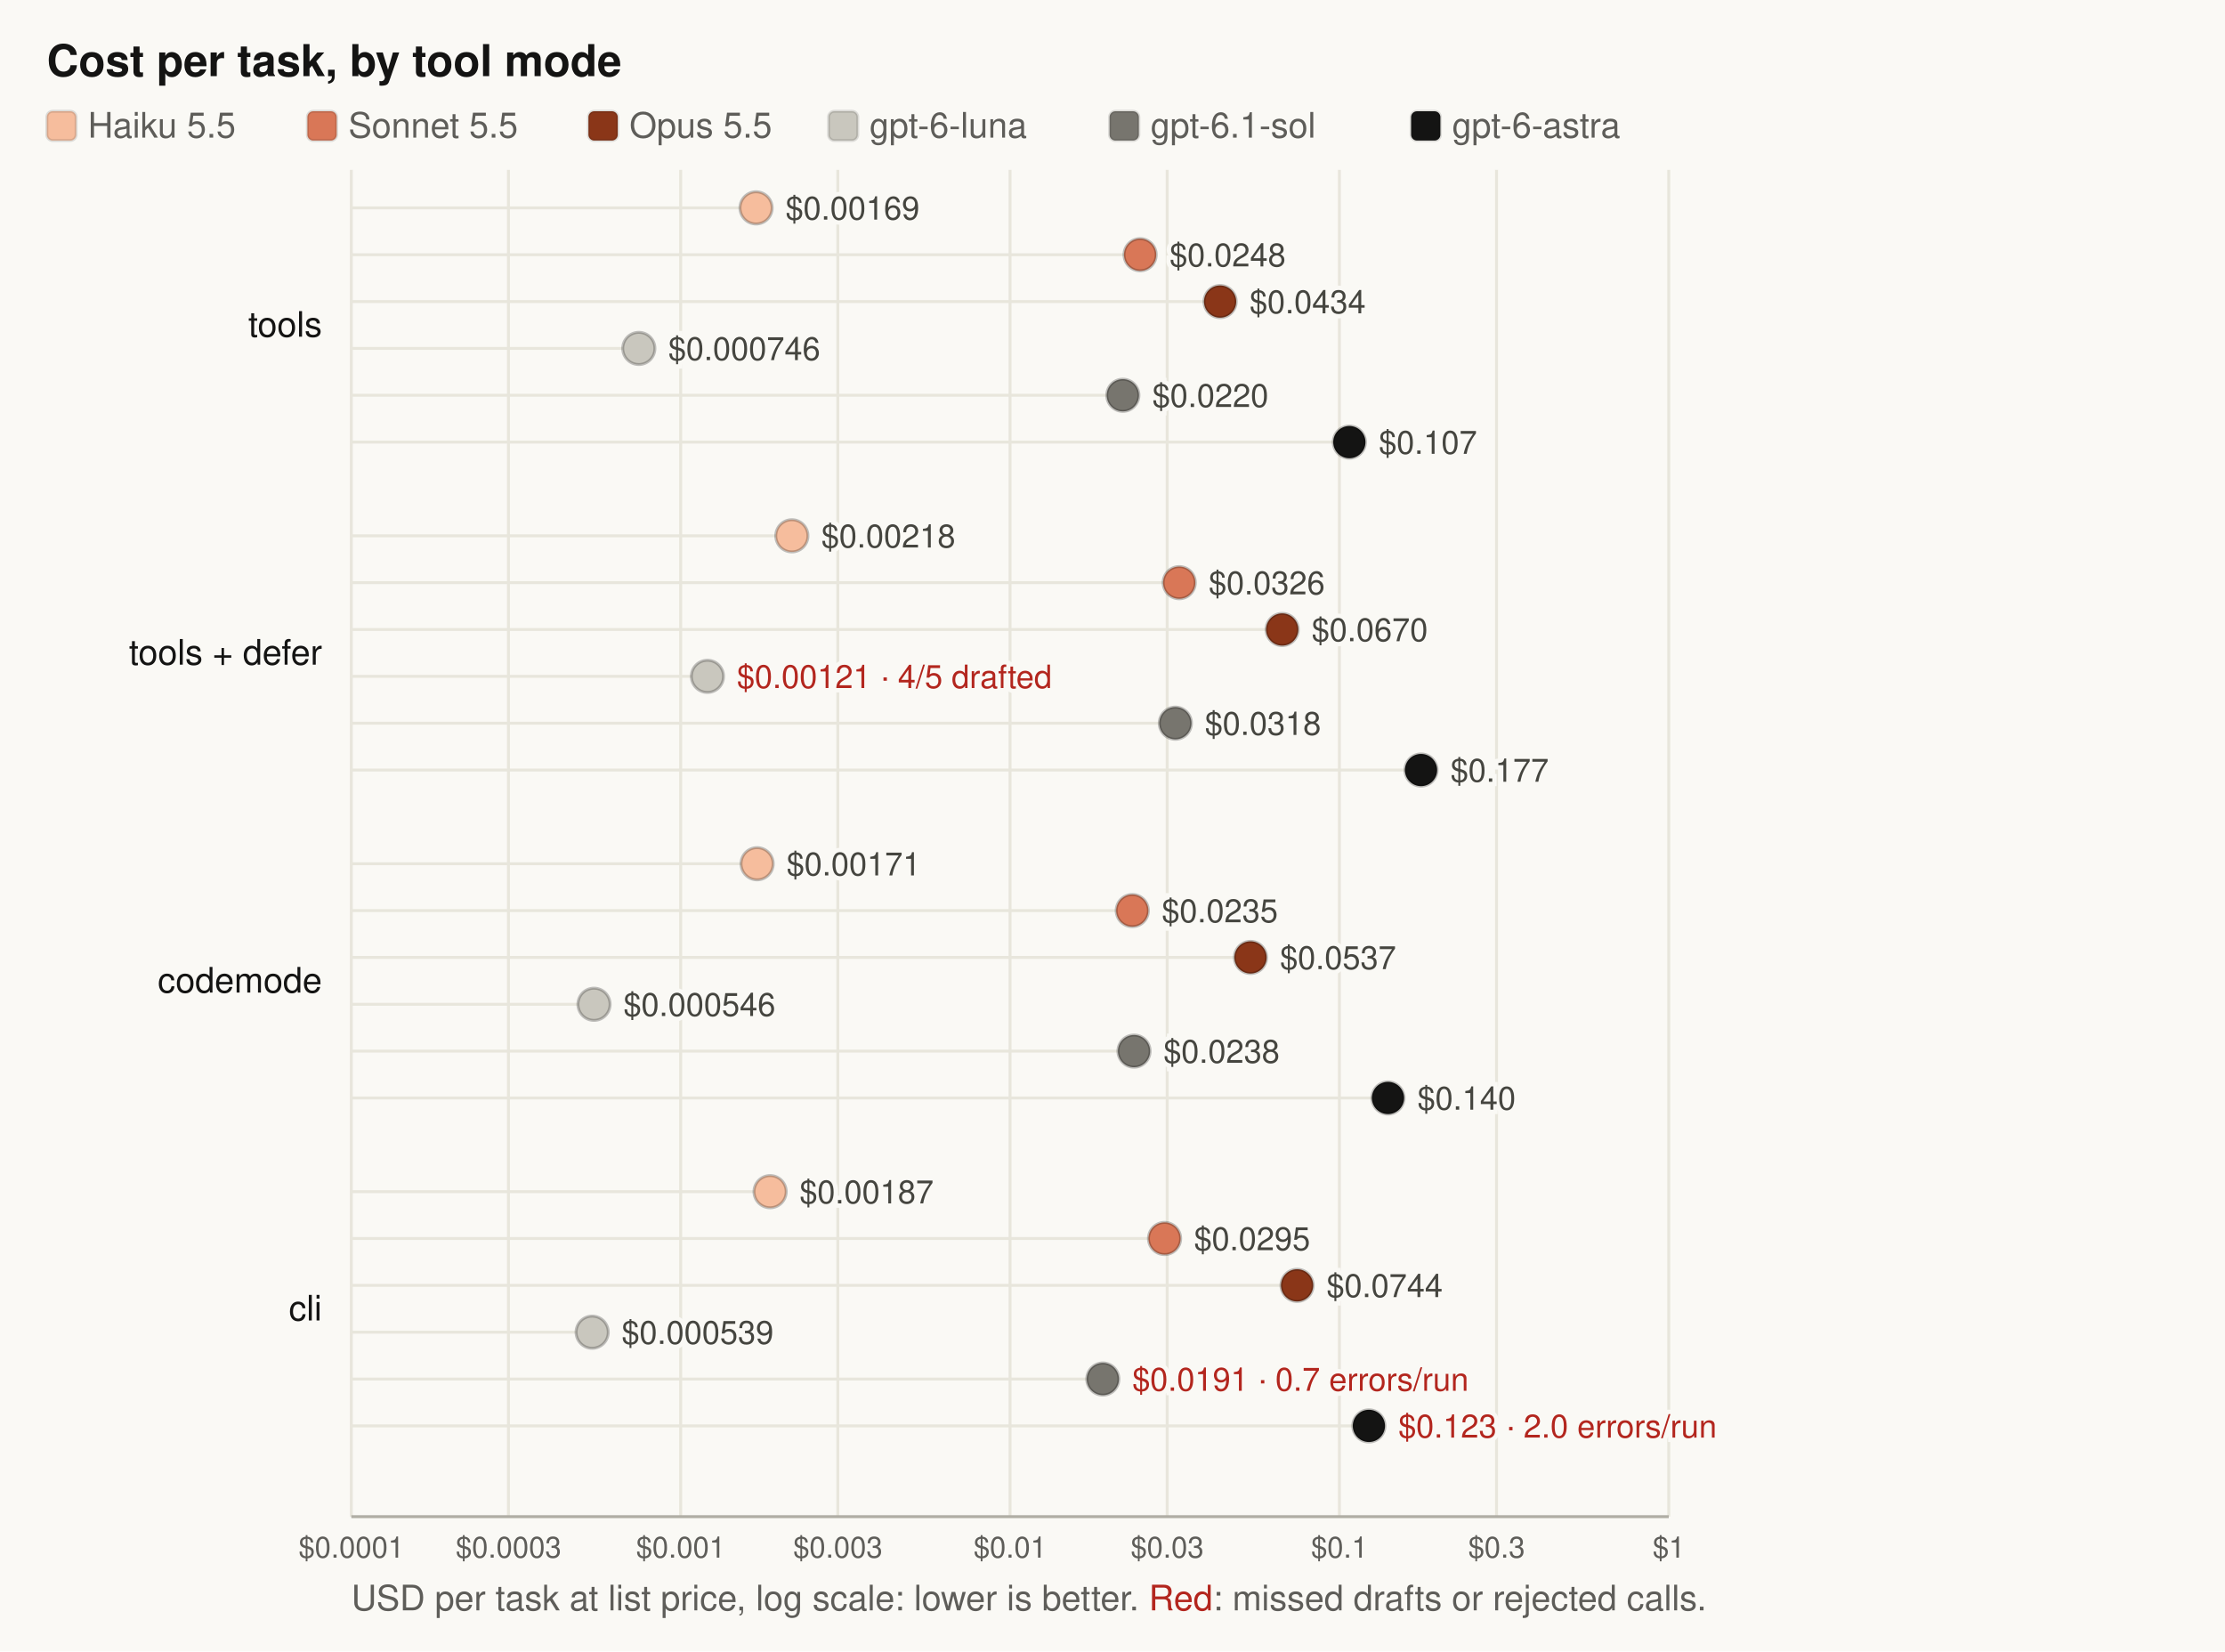
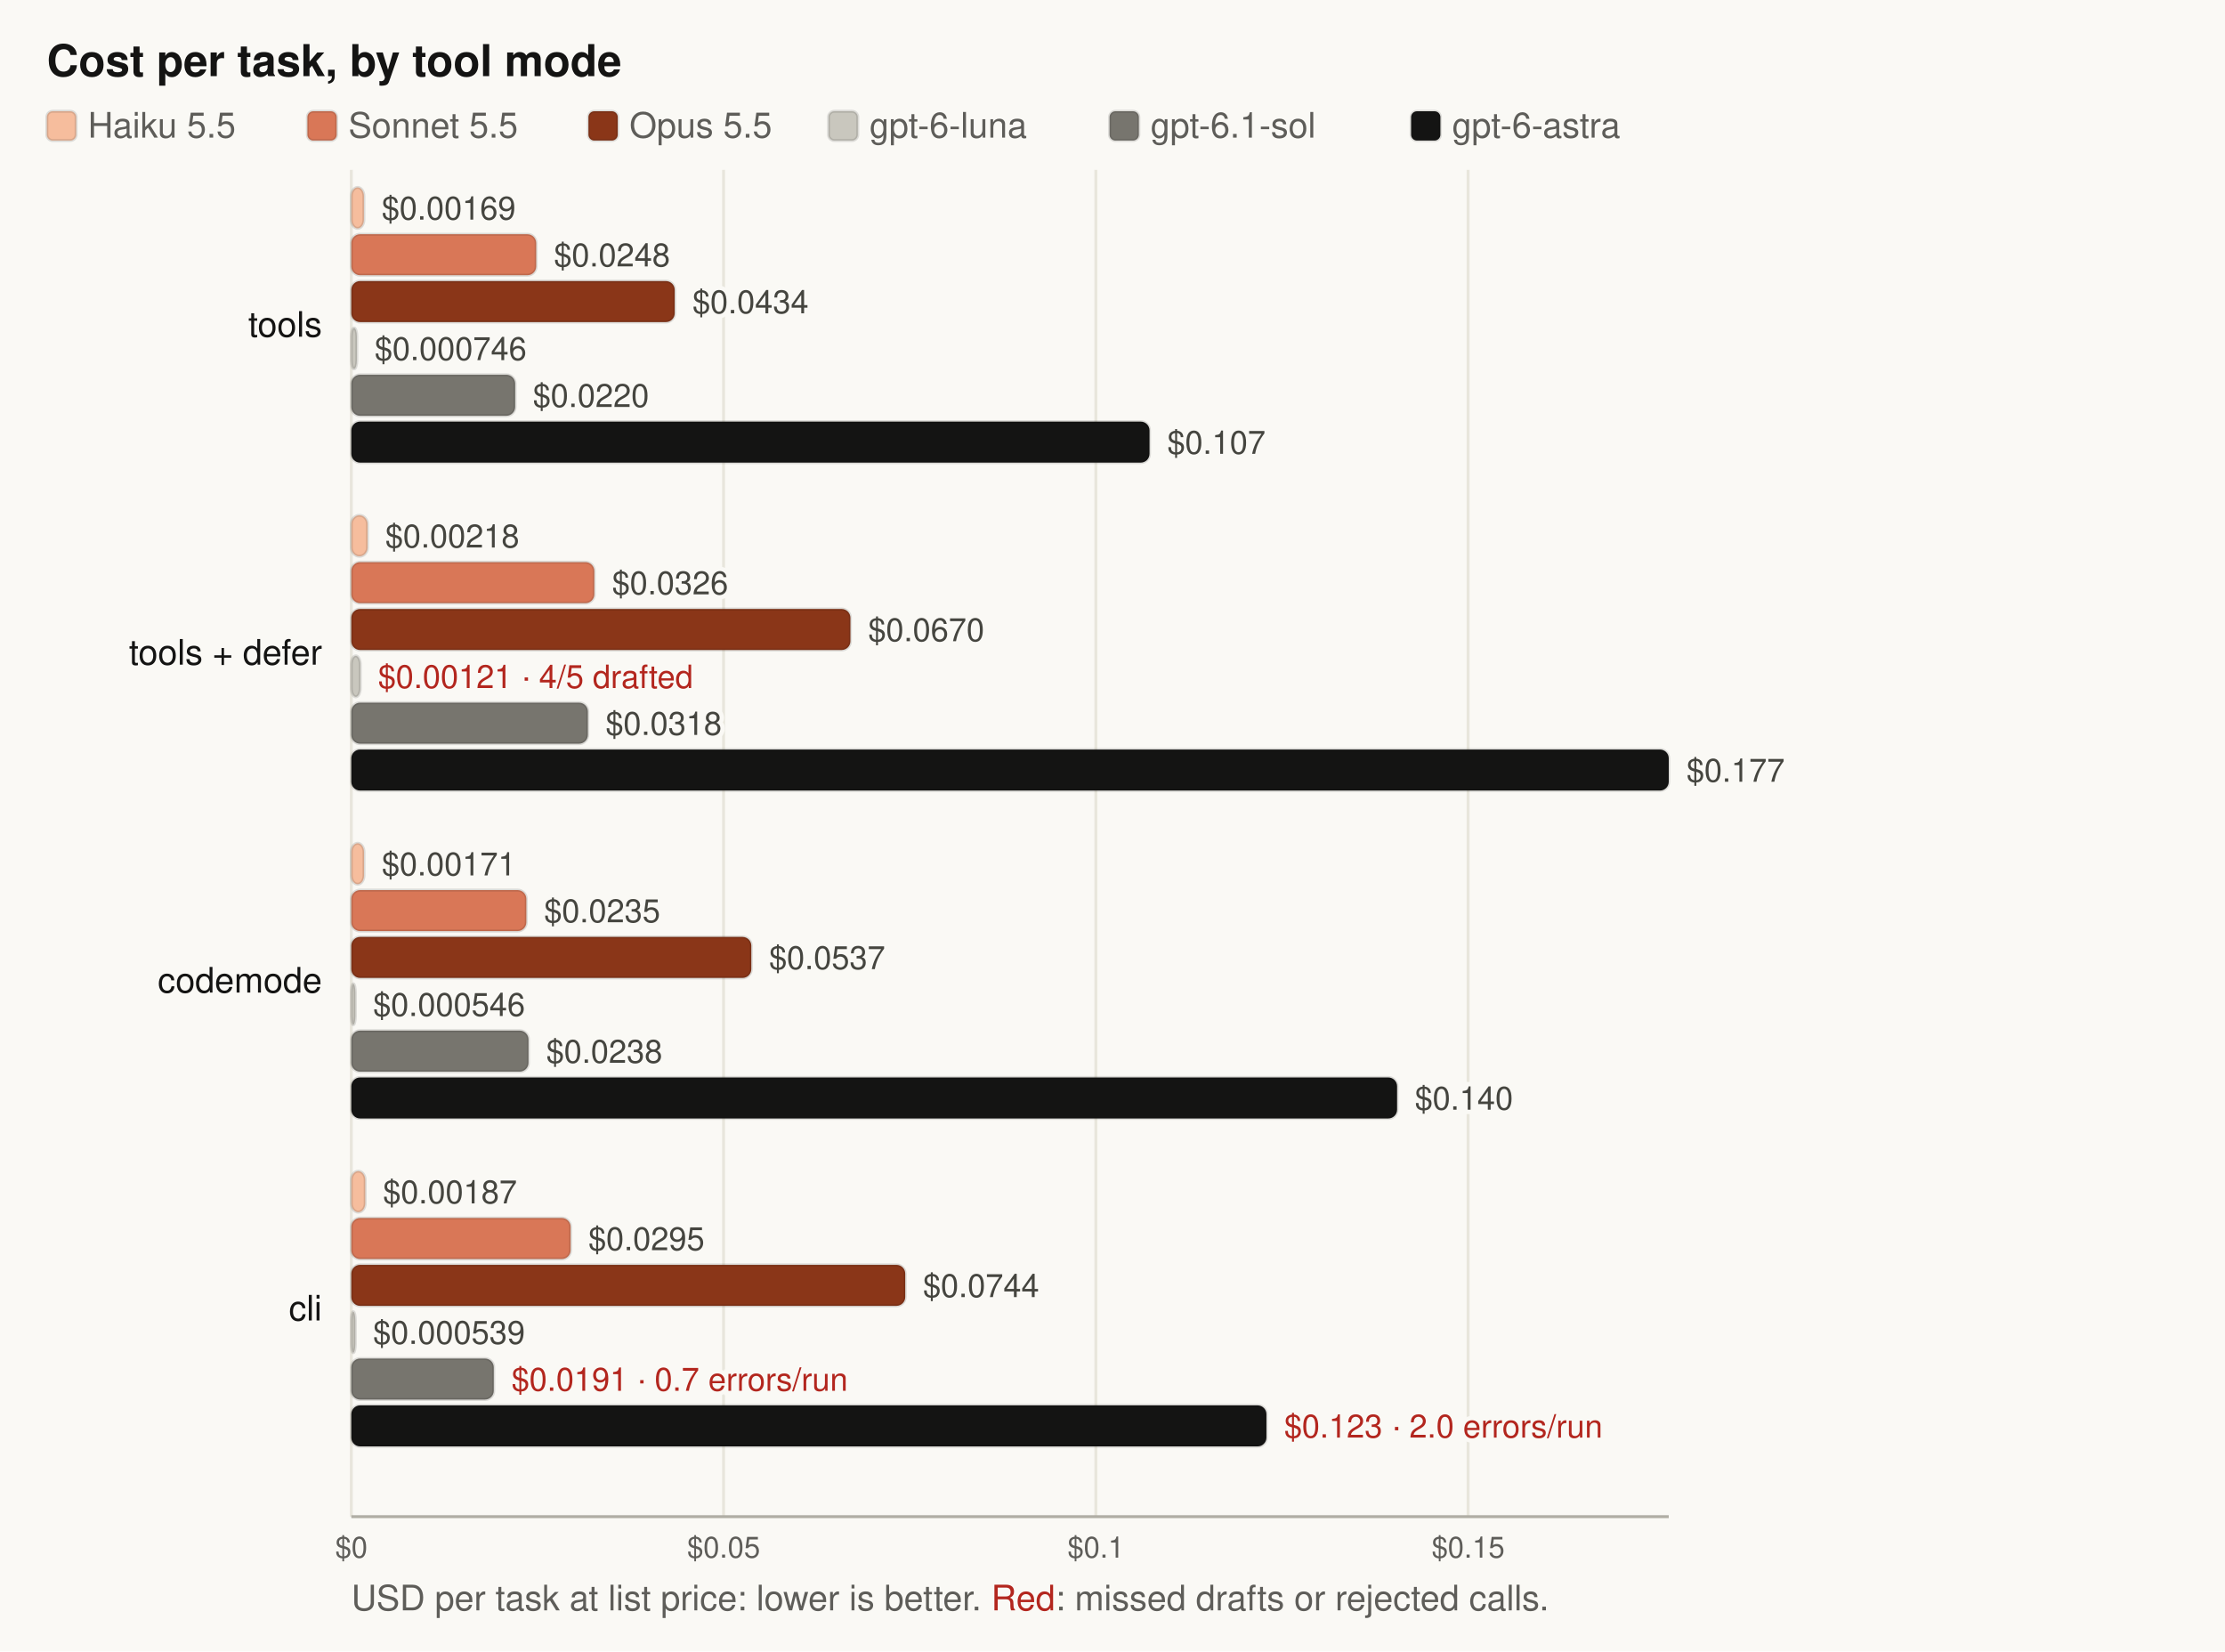
<svg xmlns="http://www.w3.org/2000/svg" width="760" height="564" viewBox="0 0 760 564" font-family="-apple-system, Segoe UI, Helvetica, Arial, sans-serif">
  <rect width="760" height="564" fill="#faf9f5" />
  <text x="16" y="26" font-size="15" font-weight="600" fill="#141413">Cost per task, by tool mode</text>
  <rect x="16" y="38" width="10" height="10" rx="2" fill="#f6bd9d" stroke="#0000001f" />
  <text x="30" y="47" font-size="12" fill="#5e5d59">Haiku 5.5</text>
  <rect x="105" y="38" width="10" height="10" rx="2" fill="#d97757" stroke="#0000001f" />
  <text x="119" y="47" font-size="12" fill="#5e5d59">Sonnet 5.5</text>
  <rect x="201" y="38" width="10" height="10" rx="2" fill="#8a3618" stroke="#0000001f" />
  <text x="215" y="47" font-size="12" fill="#5e5d59">Opus 5.5</text>
  <rect x="283" y="38" width="10" height="10" rx="2" fill="#c9c7be" stroke="#0000001f" />
  <text x="297" y="47" font-size="12" fill="#5e5d59">gpt-6-luna</text>
  <rect x="379" y="38" width="10" height="10" rx="2" fill="#77756e" stroke="#0000001f" />
  <text x="393" y="47" font-size="12" fill="#5e5d59">gpt-6.1-sol</text>
  <rect x="482" y="38" width="10" height="10" rx="2" fill="#141413" stroke="#0000001f" />
  <text x="496" y="47" font-size="12" fill="#5e5d59">gpt-6-astra</text>
  <line x1="120" y1="58" x2="120" y2="518" stroke="#e8e6dc" />
-   <text x="120" y="532" font-size="10" text-anchor="middle" fill="#5e5d59">$0.0001</text>
-   <line x1="173.676" y1="58" x2="173.676" y2="518" stroke="#e8e6dc" />
-   <text x="173.676" y="532" font-size="10" text-anchor="middle" fill="#5e5d59">$0.0003</text>
-   <line x1="232.5" y1="58" x2="232.5" y2="518" stroke="#e8e6dc" />
-   <text x="232.5" y="532" font-size="10" text-anchor="middle" fill="#5e5d59">$0.001</text>
-   <line x1="286.176" y1="58" x2="286.176" y2="518" stroke="#e8e6dc" />
-   <text x="286.176" y="532" font-size="10" text-anchor="middle" fill="#5e5d59">$0.003</text>
-   <line x1="345" y1="58" x2="345" y2="518" stroke="#e8e6dc" />
-   <text x="345" y="532" font-size="10" text-anchor="middle" fill="#5e5d59">$0.01</text>
-   <line x1="398.676" y1="58" x2="398.676" y2="518" stroke="#e8e6dc" />
-   <text x="398.676" y="532" font-size="10" text-anchor="middle" fill="#5e5d59">$0.03</text>
-   <line x1="457.5" y1="58" x2="457.5" y2="518" stroke="#e8e6dc" />
-   <text x="457.5" y="532" font-size="10" text-anchor="middle" fill="#5e5d59">$0.1</text>
-   <line x1="511.176" y1="58" x2="511.176" y2="518" stroke="#e8e6dc" />
-   <text x="511.176" y="532" font-size="10" text-anchor="middle" fill="#5e5d59">$0.3</text>
-   <line x1="570" y1="58" x2="570" y2="518" stroke="#e8e6dc" />
-   <text x="570" y="532" font-size="10" text-anchor="middle" fill="#5e5d59">$1</text>
+   <text x="120" y="532" font-size="10" text-anchor="middle" fill="#5e5d59">$0</text>
+   <line x1="247.156" y1="58" x2="247.156" y2="518" stroke="#e8e6dc" />
+   <text x="247.156" y="532" font-size="10" text-anchor="middle" fill="#5e5d59">$0.05</text>
+   <line x1="374.311" y1="58" x2="374.311" y2="518" stroke="#e8e6dc" />
+   <text x="374.311" y="532" font-size="10" text-anchor="middle" fill="#5e5d59">$0.1</text>
+   <line x1="501.467" y1="58" x2="501.467" y2="518" stroke="#e8e6dc" />
+   <text x="501.467" y="532" font-size="10" text-anchor="middle" fill="#5e5d59">$0.15</text>
  <line x1="120" y1="518" x2="570" y2="518" stroke="#b0aea5" />
  <text x="110" y="115" font-size="12" text-anchor="end" fill="#141413">tools</text>
-   <line x1="120" y1="71" x2="258.252" y2="71" stroke="#e8e6dc" />
-   <circle cx="258.252" cy="71" r="5.5" fill="#f6bd9d" stroke="#0000003d" />
-   <text x="268.252" y="75" font-size="11" stroke="#faf9f5" stroke-width="3" paint-order="stroke" fill="#45453f">$0.00169</text>
-   <line x1="120" y1="87" x2="389.433" y2="87" stroke="#e8e6dc" />
-   <circle cx="389.433" cy="87" r="5.5" fill="#d97757" stroke="#0000003d" />
-   <text x="399.433" y="91" font-size="11" stroke="#faf9f5" stroke-width="3" paint-order="stroke" fill="#45453f">$0.0248</text>
-   <line x1="120" y1="103" x2="416.756" y2="103" stroke="#e8e6dc" />
-   <circle cx="416.756" cy="103" r="5.5" fill="#8a3618" stroke="#0000003d" />
-   <text x="426.756" y="107" font-size="11" stroke="#faf9f5" stroke-width="3" paint-order="stroke" fill="#45453f">$0.0434</text>
-   <line x1="120" y1="119" x2="218.203" y2="119" stroke="#e8e6dc" />
-   <circle cx="218.203" cy="119" r="5.5" fill="#c9c7be" stroke="#0000003d" />
-   <text x="228.203" y="123" font-size="11" stroke="#faf9f5" stroke-width="3" paint-order="stroke" fill="#45453f">$0.000746</text>
-   <line x1="120" y1="135" x2="383.531" y2="135" stroke="#e8e6dc" />
-   <circle cx="383.531" cy="135" r="5.5" fill="#77756e" stroke="#0000003d" />
-   <text x="393.531" y="139" font-size="11" stroke="#faf9f5" stroke-width="3" paint-order="stroke" fill="#45453f">$0.0220</text>
-   <line x1="120" y1="151" x2="460.901" y2="151" stroke="#e8e6dc" />
-   <circle cx="460.901" cy="151" r="5.5" fill="#141413" stroke="#0000003d" />
-   <text x="470.901" y="155" font-size="11" stroke="#faf9f5" stroke-width="3" paint-order="stroke" fill="#45453f">$0.107</text>
+   <rect x="120" y="64" width="4.308" height="14" rx="3" fill="#f6bd9d" stroke="#0000001f" />
+   <text x="130.308" y="75" font-size="11" stroke="#faf9f5" stroke-width="3" paint-order="stroke" fill="#45453f">$0.00169</text>
+   <rect x="120" y="80" width="63.143" height="14" rx="3" fill="#d97757" stroke="#0000001f" />
+   <text x="189.143" y="91" font-size="11" stroke="#faf9f5" stroke-width="3" paint-order="stroke" fill="#45453f">$0.0248</text>
+   <rect x="120" y="96" width="110.458" height="14" rx="3" fill="#8a3618" stroke="#0000001f" />
+   <text x="236.458" y="107" font-size="11" stroke="#faf9f5" stroke-width="3" paint-order="stroke" fill="#45453f">$0.0434</text>
+   <rect x="120" y="112" width="1.898" height="14" rx="3" fill="#c9c7be" stroke="#0000001f" />
+   <text x="127.898" y="123" font-size="11" stroke="#faf9f5" stroke-width="3" paint-order="stroke" fill="#45453f">$0.000746</text>
+   <rect x="120" y="128" width="55.958" height="14" rx="3" fill="#77756e" stroke="#0000001f" />
+   <text x="181.958" y="139" font-size="11" stroke="#faf9f5" stroke-width="3" paint-order="stroke" fill="#45453f">$0.0220</text>
+   <rect x="120" y="144" width="272.647" height="14" rx="3" fill="#141413" stroke="#0000001f" />
+   <text x="398.647" y="155" font-size="11" stroke="#faf9f5" stroke-width="3" paint-order="stroke" fill="#45453f">$0.107</text>
  <text x="110" y="227" font-size="12" text-anchor="end" fill="#141413">tools + defer</text>
-   <line x1="120" y1="183" x2="270.479" y2="183" stroke="#e8e6dc" />
-   <circle cx="270.479" cy="183" r="5.5" fill="#f6bd9d" stroke="#0000003d" />
-   <text x="280.479" y="187" font-size="11" stroke="#faf9f5" stroke-width="3" paint-order="stroke" fill="#45453f">$0.00218</text>
-   <line x1="120" y1="199" x2="402.791" y2="199" stroke="#e8e6dc" />
-   <circle cx="402.791" cy="199" r="5.5" fill="#d97757" stroke="#0000003d" />
-   <text x="412.791" y="203" font-size="11" stroke="#faf9f5" stroke-width="3" paint-order="stroke" fill="#45453f">$0.0326</text>
-   <line x1="120" y1="215" x2="437.96" y2="215" stroke="#e8e6dc" />
-   <circle cx="437.96" cy="215" r="5.5" fill="#8a3618" stroke="#0000003d" />
-   <text x="447.96" y="219" font-size="11" stroke="#faf9f5" stroke-width="3" paint-order="stroke" fill="#45453f">$0.0670</text>
-   <line x1="120" y1="231" x2="241.642" y2="231" stroke="#e8e6dc" />
-   <circle cx="241.642" cy="231" r="5.5" fill="#c9c7be" stroke="#0000003d" />
-   <text x="251.642" y="235" font-size="11" stroke="#faf9f5" stroke-width="3" paint-order="stroke" fill="#b3261e">$0.00121 · 4/5 drafted</text>
-   <line x1="120" y1="247" x2="401.476" y2="247" stroke="#e8e6dc" />
-   <circle cx="401.476" cy="247" r="5.5" fill="#77756e" stroke="#0000003d" />
-   <text x="411.476" y="251" font-size="11" stroke="#faf9f5" stroke-width="3" paint-order="stroke" fill="#45453f">$0.0318</text>
-   <line x1="120" y1="263" x2="485.383" y2="263" stroke="#e8e6dc" />
-   <circle cx="485.383" cy="263" r="5.5" fill="#141413" stroke="#0000003d" />
-   <text x="495.383" y="267" font-size="11" stroke="#faf9f5" stroke-width="3" paint-order="stroke" fill="#45453f">$0.177</text>
+   <rect x="120" y="176" width="5.533" height="14" rx="3" fill="#f6bd9d" stroke="#0000001f" />
+   <text x="131.533" y="187" font-size="11" stroke="#faf9f5" stroke-width="3" paint-order="stroke" fill="#45453f">$0.00218</text>
+   <rect x="120" y="192" width="82.996" height="14" rx="3" fill="#d97757" stroke="#0000001f" />
+   <text x="208.996" y="203" font-size="11" stroke="#faf9f5" stroke-width="3" paint-order="stroke" fill="#45453f">$0.0326</text>
+   <rect x="120" y="208" width="170.48" height="14" rx="3" fill="#8a3618" stroke="#0000001f" />
+   <text x="296.48" y="219" font-size="11" stroke="#faf9f5" stroke-width="3" paint-order="stroke" fill="#45453f">$0.0670</text>
+   <rect x="120" y="224" width="3.066" height="14" rx="3" fill="#c9c7be" stroke="#0000001f" />
+   <text x="129.066" y="235" font-size="11" stroke="#faf9f5" stroke-width="3" paint-order="stroke" fill="#b3261e">$0.00121 · 4/5 drafted</text>
+   <rect x="120" y="240" width="80.792" height="14" rx="3" fill="#77756e" stroke="#0000001f" />
+   <text x="206.792" y="251" font-size="11" stroke="#faf9f5" stroke-width="3" paint-order="stroke" fill="#45453f">$0.0318</text>
+   <rect x="120" y="256" width="450" height="14" rx="3" fill="#141413" stroke="#0000001f" />
+   <text x="576" y="267" font-size="11" stroke="#faf9f5" stroke-width="3" paint-order="stroke" fill="#45453f">$0.177</text>
  <text x="110" y="339" font-size="12" text-anchor="end" fill="#141413">codemode</text>
-   <line x1="120" y1="295" x2="258.607" y2="295" stroke="#e8e6dc" />
-   <circle cx="258.607" cy="295" r="5.5" fill="#f6bd9d" stroke="#0000003d" />
-   <text x="268.607" y="299" font-size="11" stroke="#faf9f5" stroke-width="3" paint-order="stroke" fill="#45453f">$0.00171</text>
-   <line x1="120" y1="311" x2="386.763" y2="311" stroke="#e8e6dc" />
-   <circle cx="386.763" cy="311" r="5.5" fill="#d97757" stroke="#0000003d" />
-   <text x="396.763" y="315" font-size="11" stroke="#faf9f5" stroke-width="3" paint-order="stroke" fill="#45453f">$0.0235</text>
-   <line x1="120" y1="327" x2="427.144" y2="327" stroke="#e8e6dc" />
-   <circle cx="427.144" cy="327" r="5.5" fill="#8a3618" stroke="#0000003d" />
-   <text x="437.144" y="331" font-size="11" stroke="#faf9f5" stroke-width="3" paint-order="stroke" fill="#45453f">$0.0537</text>
-   <line x1="120" y1="343" x2="202.898" y2="343" stroke="#e8e6dc" />
-   <circle cx="202.898" cy="343" r="5.5" fill="#c9c7be" stroke="#0000003d" />
-   <text x="212.898" y="347" font-size="11" stroke="#faf9f5" stroke-width="3" paint-order="stroke" fill="#45453f">$0.000546</text>
-   <line x1="120" y1="359" x2="387.355" y2="359" stroke="#e8e6dc" />
-   <circle cx="387.355" cy="359" r="5.5" fill="#77756e" stroke="#0000003d" />
-   <text x="397.355" y="363" font-size="11" stroke="#faf9f5" stroke-width="3" paint-order="stroke" fill="#45453f">$0.0238</text>
-   <line x1="120" y1="375" x2="474.099" y2="375" stroke="#e8e6dc" />
-   <circle cx="474.099" cy="375" r="5.5" fill="#141413" stroke="#0000003d" />
-   <text x="484.099" y="379" font-size="11" stroke="#faf9f5" stroke-width="3" paint-order="stroke" fill="#45453f">$0.140</text>
+   <rect x="120" y="288" width="4.339" height="14" rx="3" fill="#f6bd9d" stroke="#0000001f" />
+   <text x="130.339" y="299" font-size="11" stroke="#faf9f5" stroke-width="3" paint-order="stroke" fill="#45453f">$0.00171</text>
+   <rect x="120" y="304" width="59.785" height="14" rx="3" fill="#d97757" stroke="#0000001f" />
+   <text x="185.785" y="315" font-size="11" stroke="#faf9f5" stroke-width="3" paint-order="stroke" fill="#45453f">$0.0235</text>
+   <rect x="120" y="320" width="136.627" height="14" rx="3" fill="#8a3618" stroke="#0000001f" />
+   <text x="262.627" y="331" font-size="11" stroke="#faf9f5" stroke-width="3" paint-order="stroke" fill="#45453f">$0.0537</text>
+   <rect x="120" y="336" width="1.388" height="14" rx="3" fill="#c9c7be" stroke="#0000001f" />
+   <text x="127.388" y="347" font-size="11" stroke="#faf9f5" stroke-width="3" paint-order="stroke" fill="#45453f">$0.000546</text>
+   <rect x="120" y="352" width="60.514" height="14" rx="3" fill="#77756e" stroke="#0000001f" />
+   <text x="186.514" y="363" font-size="11" stroke="#faf9f5" stroke-width="3" paint-order="stroke" fill="#45453f">$0.0238</text>
+   <rect x="120" y="368" width="357.201" height="14" rx="3" fill="#141413" stroke="#0000001f" />
+   <text x="483.201" y="379" font-size="11" stroke="#faf9f5" stroke-width="3" paint-order="stroke" fill="#45453f">$0.140</text>
  <text x="110" y="451" font-size="12" text-anchor="end" fill="#141413">cli</text>
-   <line x1="120" y1="407" x2="263.048" y2="407" stroke="#e8e6dc" />
-   <circle cx="263.048" cy="407" r="5.5" fill="#f6bd9d" stroke="#0000003d" />
-   <text x="273.048" y="411" font-size="11" stroke="#faf9f5" stroke-width="3" paint-order="stroke" fill="#45453f">$0.00187</text>
-   <line x1="120" y1="423" x2="397.78" y2="423" stroke="#e8e6dc" />
-   <circle cx="397.78" cy="423" r="5.5" fill="#d97757" stroke="#0000003d" />
-   <text x="407.78" y="427" font-size="11" stroke="#faf9f5" stroke-width="3" paint-order="stroke" fill="#45453f">$0.0295</text>
-   <line x1="120" y1="439" x2="443.051" y2="439" stroke="#e8e6dc" />
-   <circle cx="443.051" cy="439" r="5.5" fill="#8a3618" stroke="#0000003d" />
-   <text x="453.051" y="443" font-size="11" stroke="#faf9f5" stroke-width="3" paint-order="stroke" fill="#45453f">$0.0744</text>
-   <line x1="120" y1="455" x2="202.271" y2="455" stroke="#e8e6dc" />
-   <circle cx="202.271" cy="455" r="5.5" fill="#c9c7be" stroke="#0000003d" />
-   <text x="212.271" y="459" font-size="11" stroke="#faf9f5" stroke-width="3" paint-order="stroke" fill="#45453f">$0.000539</text>
-   <line x1="120" y1="471" x2="376.701" y2="471" stroke="#e8e6dc" />
-   <circle cx="376.701" cy="471" r="5.5" fill="#77756e" stroke="#0000003d" />
-   <text x="386.701" y="475" font-size="11" stroke="#faf9f5" stroke-width="3" paint-order="stroke" fill="#b3261e">$0.0191 · 0.7 errors/run</text>
-   <line x1="120" y1="487" x2="467.578" y2="487" stroke="#e8e6dc" />
-   <circle cx="467.578" cy="487" r="5.5" fill="#141413" stroke="#0000003d" />
-   <text x="477.578" y="491" font-size="11" stroke="#faf9f5" stroke-width="3" paint-order="stroke" fill="#b3261e">$0.123 · 2.0 errors/run</text>
-   <text x="120" y="550" font-size="12" fill="#5e5d59">USD per task at list price, log scale: lower is better. <tspan fill="#b3261e">Red</tspan>: missed drafts or rejected calls.</text>
+   <rect x="120" y="400" width="4.752" height="14" rx="3" fill="#f6bd9d" stroke="#0000001f" />
+   <text x="130.752" y="411" font-size="11" stroke="#faf9f5" stroke-width="3" paint-order="stroke" fill="#45453f">$0.00187</text>
+   <rect x="120" y="416" width="74.907" height="14" rx="3" fill="#d97757" stroke="#0000001f" />
+   <text x="200.907" y="427" font-size="11" stroke="#faf9f5" stroke-width="3" paint-order="stroke" fill="#45453f">$0.0295</text>
+   <rect x="120" y="432" width="189.204" height="14" rx="3" fill="#8a3618" stroke="#0000001f" />
+   <text x="315.204" y="443" font-size="11" stroke="#faf9f5" stroke-width="3" paint-order="stroke" fill="#45453f">$0.0744</text>
+   <rect x="120" y="448" width="1.37" height="14" rx="3" fill="#c9c7be" stroke="#0000001f" />
+   <text x="127.37" y="459" font-size="11" stroke="#faf9f5" stroke-width="3" paint-order="stroke" fill="#45453f">$0.000539</text>
+   <rect x="120" y="464" width="48.657" height="14" rx="3" fill="#77756e" stroke="#0000001f" />
+   <text x="174.657" y="475" font-size="11" stroke="#faf9f5" stroke-width="3" paint-order="stroke" fill="#b3261e">$0.0191 · 0.7 errors/run</text>
+   <rect x="120" y="480" width="312.573" height="14" rx="3" fill="#141413" stroke="#0000001f" />
+   <text x="438.573" y="491" font-size="11" stroke="#faf9f5" stroke-width="3" paint-order="stroke" fill="#b3261e">$0.123 · 2.0 errors/run</text>
+   <text x="120" y="550" font-size="12" fill="#5e5d59">USD per task at list price: lower is better. <tspan fill="#b3261e">Red</tspan>: missed drafts or rejected calls.</text>
</svg>
